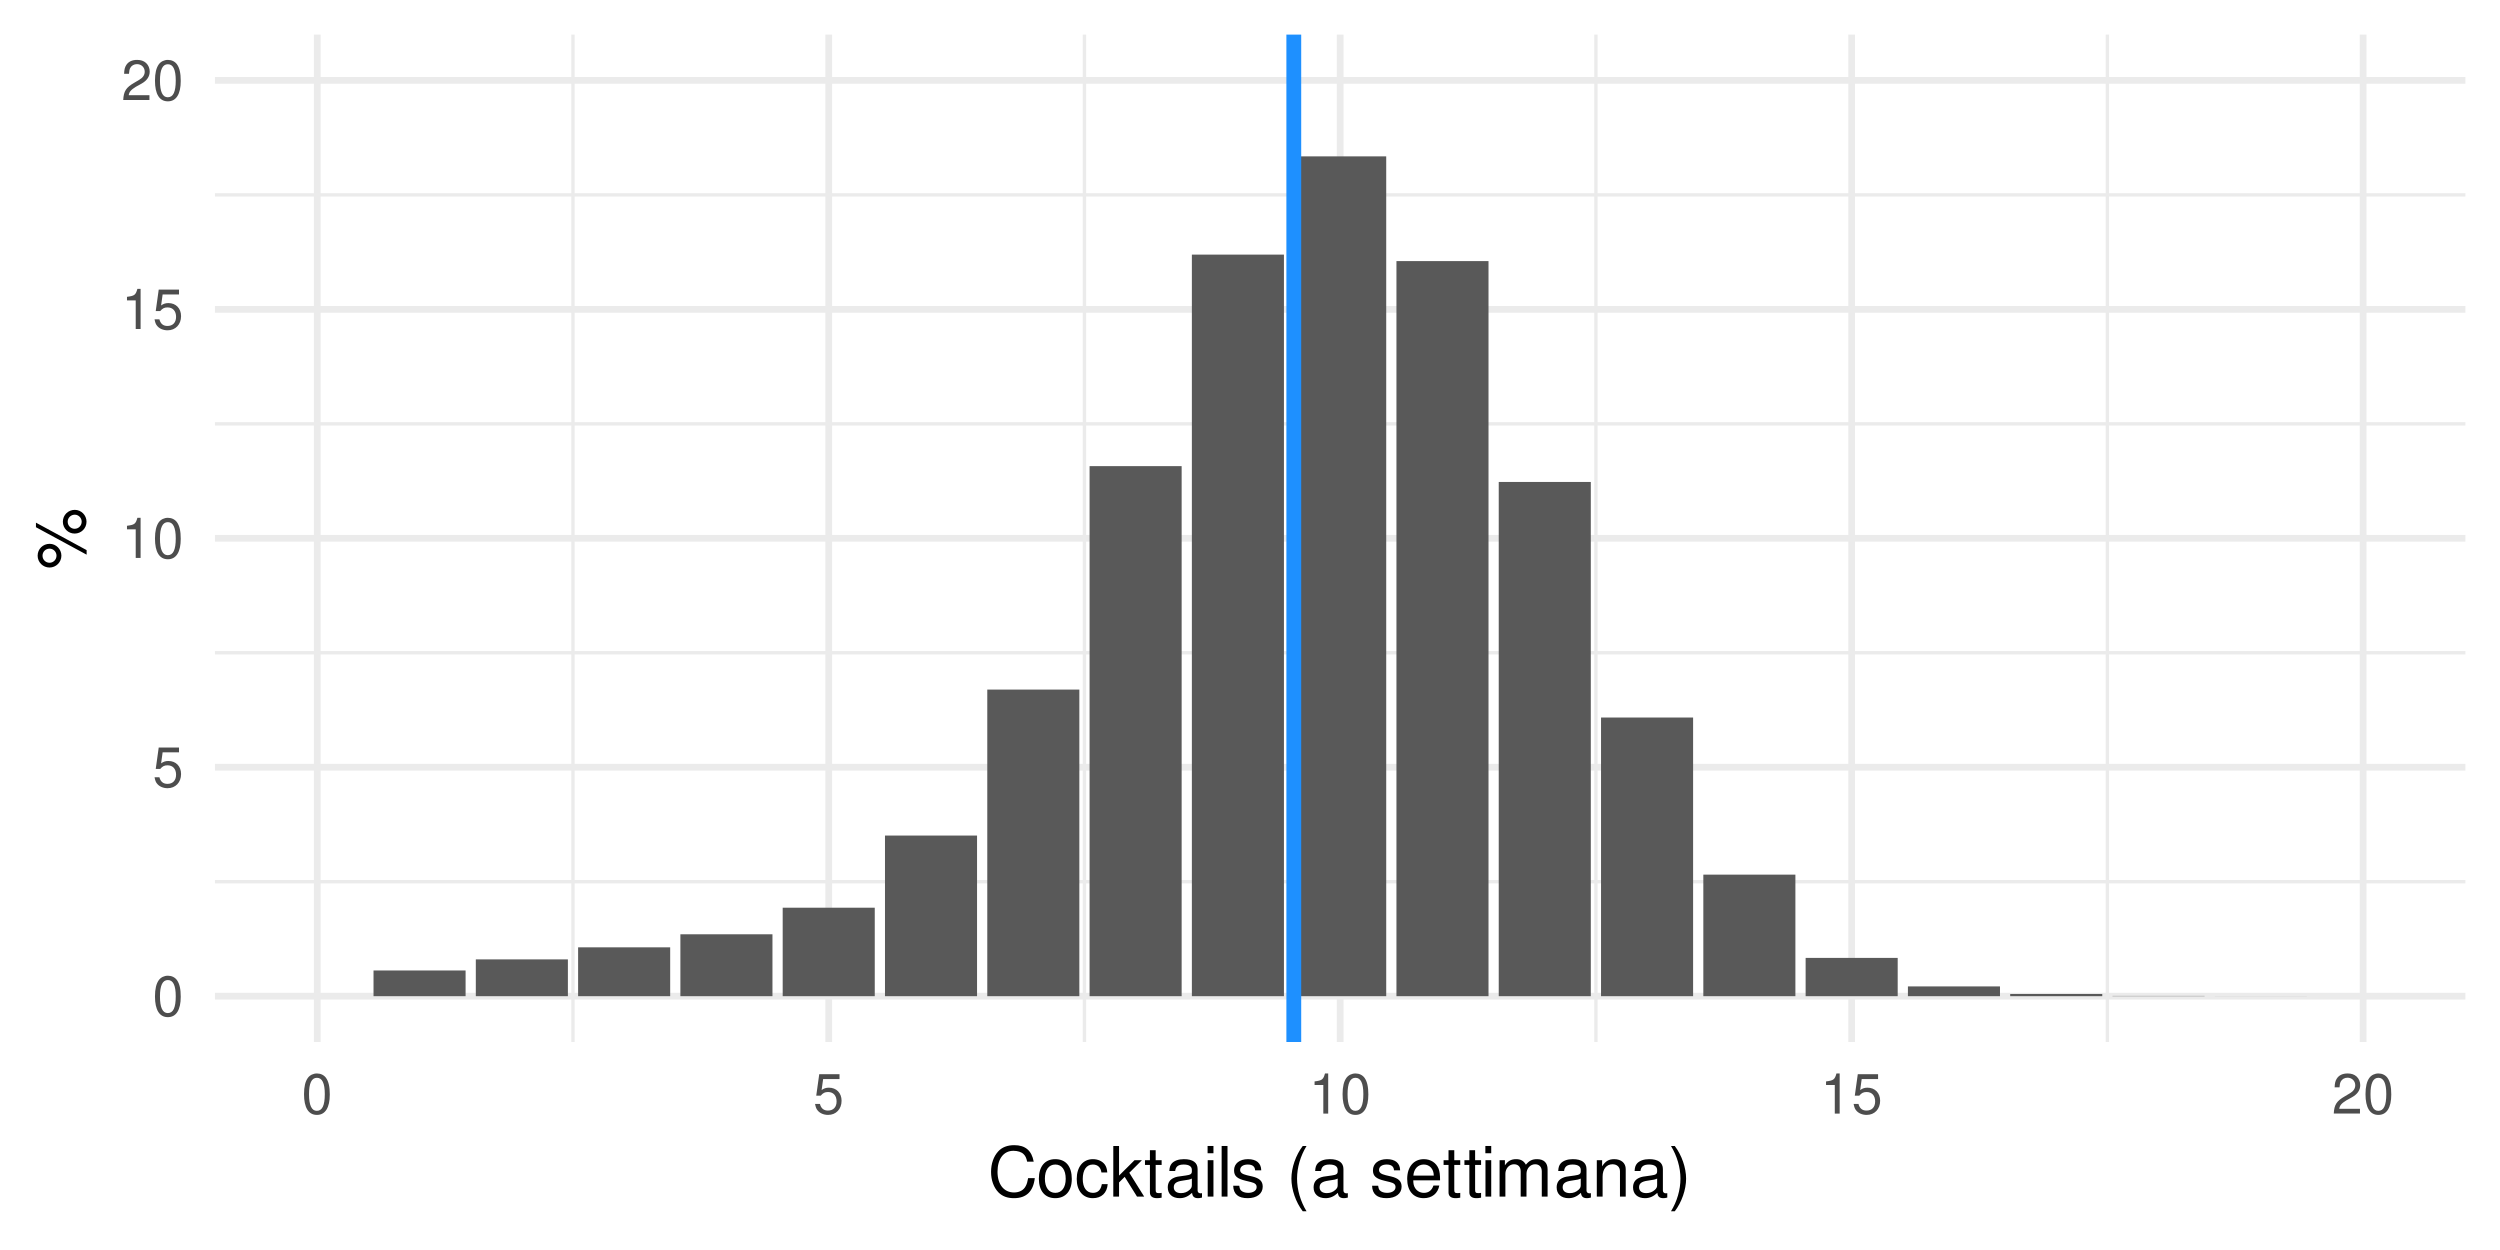
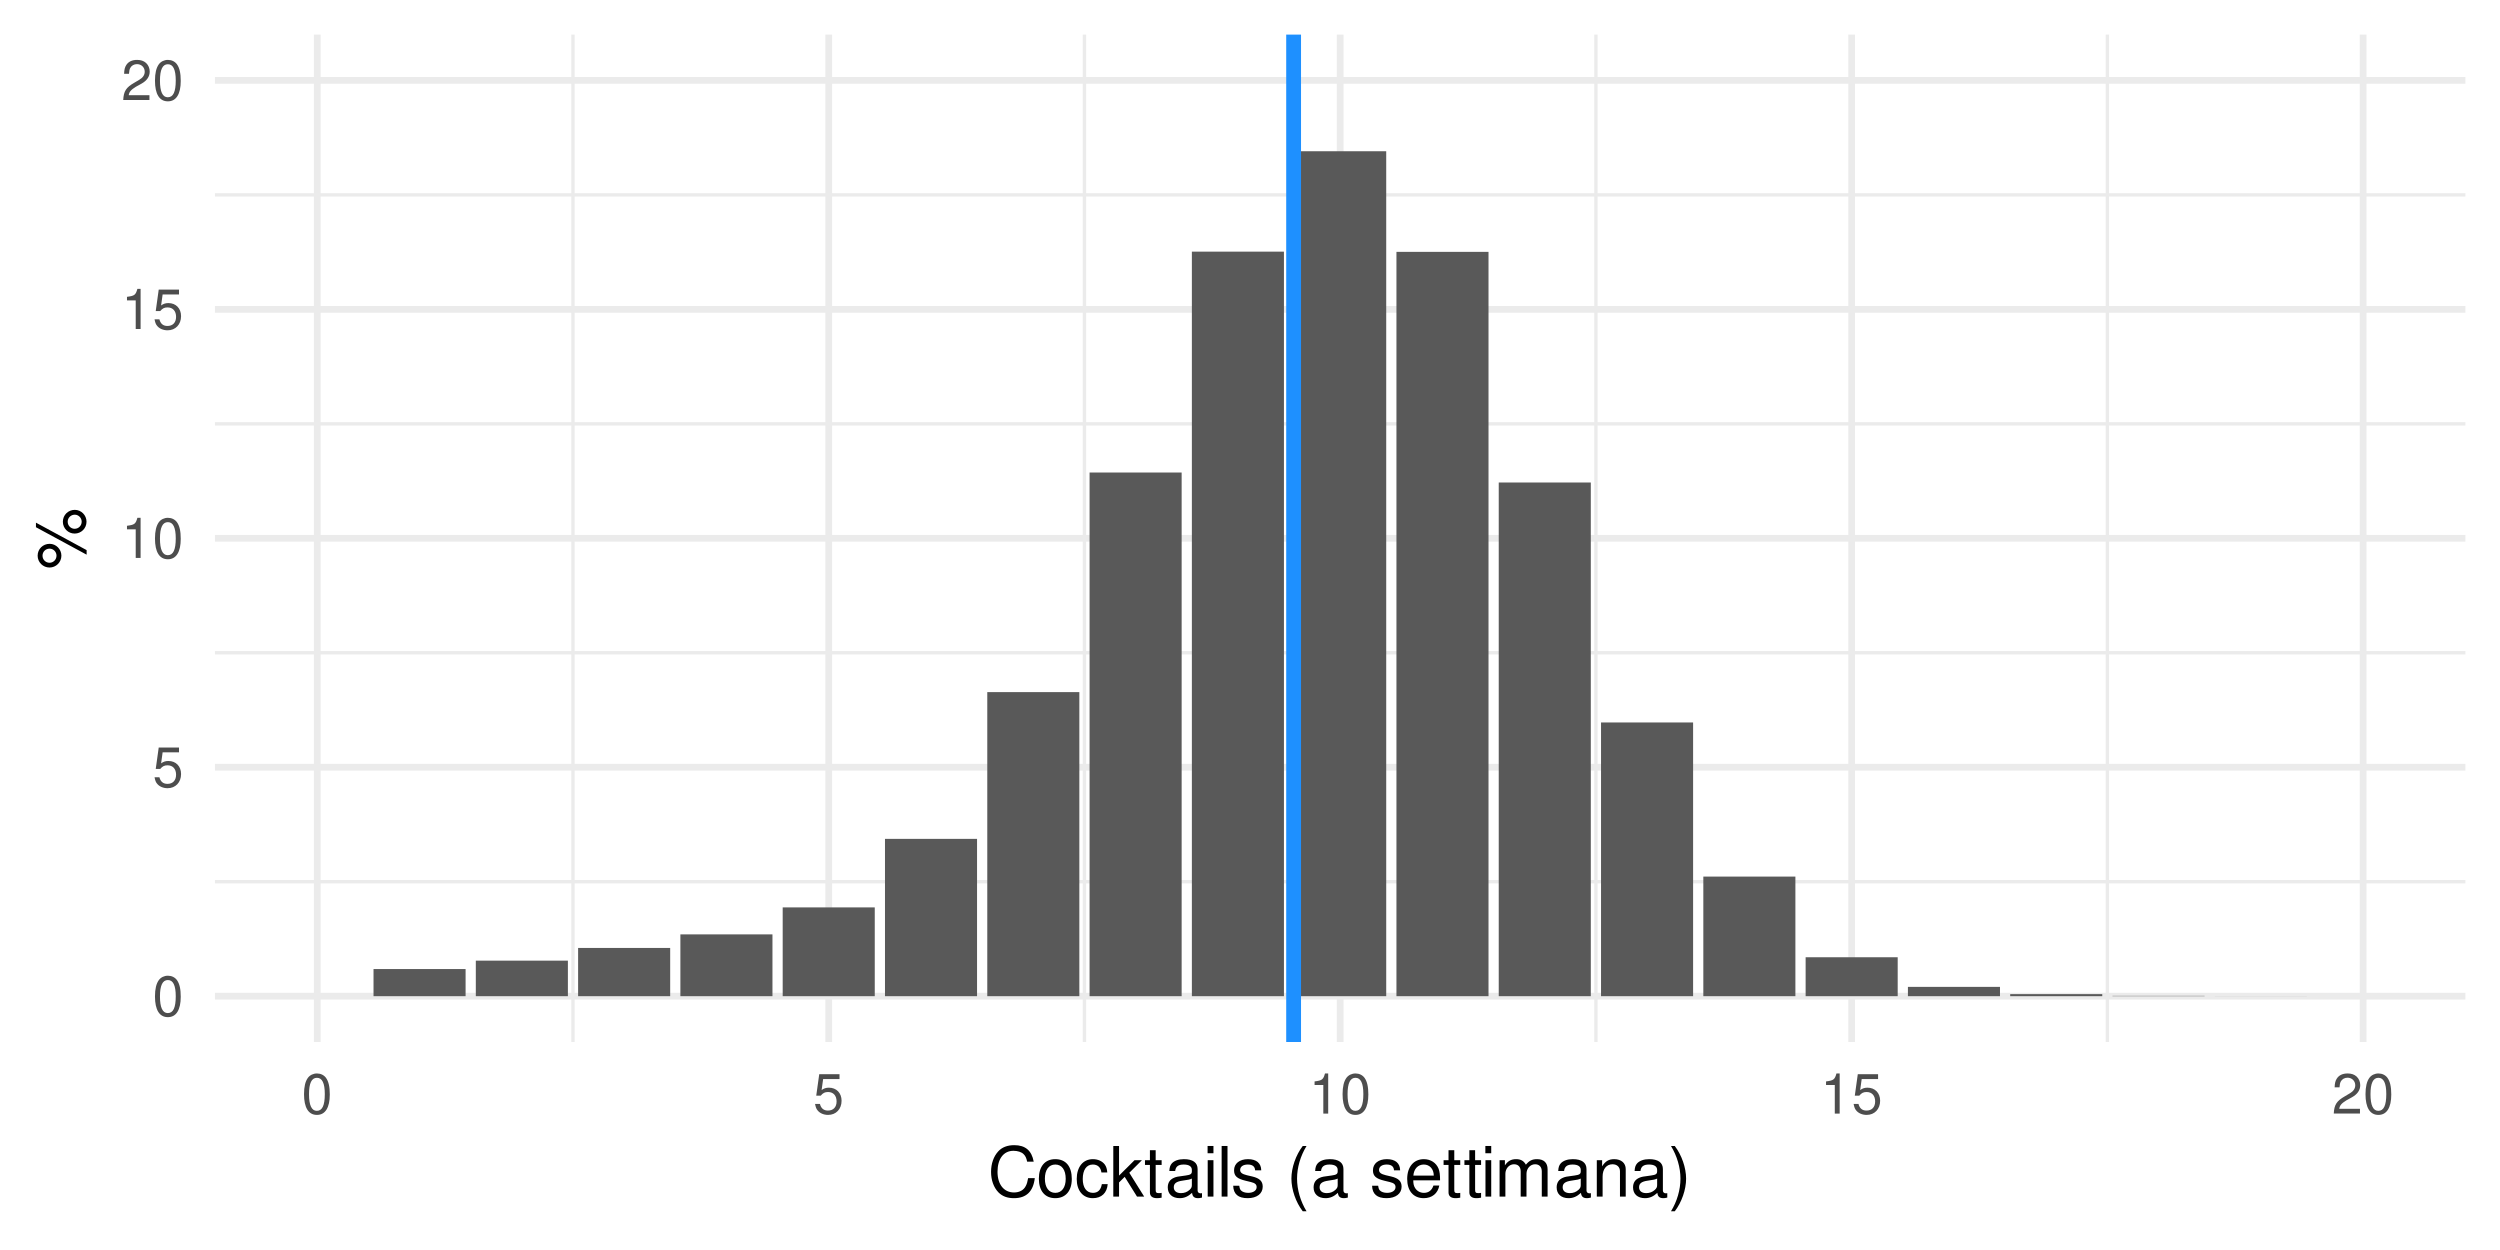
<svg xmlns="http://www.w3.org/2000/svg" xmlns:xlink="http://www.w3.org/1999/xlink" width="720pt" height="360pt" viewBox="0 0 720 360" version="1.1">
  <defs>
    <g>
      <symbol overflow="visible" id="glyph0-0">
        <path style="stroke:none;" d="" />
      </symbol>
      <symbol overflow="visible" id="glyph0-1">
        <path style="stroke:none;" d="M 4.406 -11.562 C 3.344 -11.562 2.391 -11.094 1.797 -10.297 C 1.062 -9.281 0.688 -7.75 0.688 -5.594 C 0.688 -1.703 1.969 0.375 4.406 0.375 C 6.797 0.375 8.109 -1.703 8.109 -5.5 C 8.109 -7.75 7.766 -9.25 7.016 -10.297 C 6.422 -11.109 5.469 -11.562 4.406 -11.562 Z M 4.406 -10.312 C 5.922 -10.312 6.672 -8.766 6.672 -5.625 C 6.672 -2.344 5.938 -0.797 4.375 -0.797 C 2.875 -0.797 2.125 -2.406 2.125 -5.578 C 2.125 -8.766 2.875 -10.312 4.406 -10.312 Z M 4.406 -10.312 " />
      </symbol>
      <symbol overflow="visible" id="glyph0-2">
        <path style="stroke:none;" d="M 7.609 -11.344 L 1.766 -11.344 L 0.906 -5.172 L 2.203 -5.172 C 2.859 -5.953 3.406 -6.219 4.297 -6.219 C 5.828 -6.219 6.766 -5.188 6.766 -3.5 C 6.766 -1.875 5.828 -0.875 4.281 -0.875 C 3.062 -0.875 2.297 -1.5 1.969 -2.781 L 0.562 -2.781 C 0.75 -1.859 0.906 -1.406 1.25 -0.984 C 1.891 -0.125 3.047 0.375 4.312 0.375 C 6.609 0.375 8.203 -1.297 8.203 -3.703 C 8.203 -5.938 6.719 -7.469 4.547 -7.469 C 3.75 -7.469 3.109 -7.266 2.453 -6.781 L 2.891 -9.953 L 7.609 -9.953 Z M 7.609 -11.344 " />
      </symbol>
      <symbol overflow="visible" id="glyph0-3">
        <path style="stroke:none;" d="M 4.141 -8.234 L 4.141 0 L 5.547 0 L 5.547 -11.562 L 4.625 -11.562 C 4.125 -9.797 3.812 -9.547 1.625 -9.266 L 1.625 -8.234 Z M 4.141 -8.234 " />
      </symbol>
      <symbol overflow="visible" id="glyph0-4">
        <path style="stroke:none;" d="M 8.094 -1.391 L 2.125 -1.391 C 2.266 -2.359 2.781 -2.953 4.172 -3.812 L 5.781 -4.703 C 7.359 -5.578 8.172 -6.766 8.172 -8.188 C 8.172 -9.156 7.797 -10.047 7.125 -10.672 C 6.453 -11.281 5.609 -11.562 4.547 -11.562 C 3.109 -11.562 2.031 -11.062 1.406 -10.062 C 1.016 -9.453 0.828 -8.734 0.797 -7.562 L 2.203 -7.562 C 2.25 -8.359 2.359 -8.812 2.547 -9.203 C 2.906 -9.906 3.641 -10.344 4.5 -10.344 C 5.781 -10.344 6.734 -9.406 6.734 -8.156 C 6.734 -7.234 6.203 -6.438 5.203 -5.859 L 3.734 -4.984 C 1.359 -3.625 0.672 -2.547 0.547 -0.016 L 8.094 -0.016 Z M 8.094 -1.391 " />
      </symbol>
      <symbol overflow="visible" id="glyph1-0">
        <path style="stroke:none;" d="" />
      </symbol>
      <symbol overflow="visible" id="glyph1-1">
        <path style="stroke:none;" d="M 13.234 -10.062 C 12.656 -13.266 10.812 -14.812 7.625 -14.812 C 5.656 -14.812 4.078 -14.203 3 -13 C 1.688 -11.562 0.953 -9.484 0.953 -7.125 C 0.953 -4.719 1.703 -2.656 3.062 -1.234 C 4.203 -0.078 5.641 0.453 7.547 0.453 C 11.094 0.453 13.094 -1.453 13.547 -5.312 L 11.625 -5.312 C 11.453 -4.312 11.266 -3.641 10.953 -3.062 C 10.359 -1.859 9.125 -1.188 7.562 -1.188 C 4.656 -1.188 2.812 -3.5 2.812 -7.141 C 2.812 -10.875 4.562 -13.188 7.406 -13.188 C 8.578 -13.188 9.688 -12.844 10.281 -12.266 C 10.812 -11.766 11.125 -11.156 11.344 -10.062 Z M 13.234 -10.062 " />
      </symbol>
      <symbol overflow="visible" id="glyph1-2">
        <path style="stroke:none;" d="M 5.438 -10.781 C 2.484 -10.781 0.719 -8.688 0.719 -5.156 C 0.719 -1.625 2.484 0.453 5.453 0.453 C 8.422 0.453 10.203 -1.641 10.203 -5.078 C 10.203 -8.719 8.484 -10.781 5.438 -10.781 Z M 5.453 -9.234 C 7.344 -9.234 8.453 -7.703 8.453 -5.094 C 8.453 -2.625 7.297 -1.078 5.453 -1.078 C 3.594 -1.078 2.453 -2.625 2.453 -5.156 C 2.453 -7.703 3.594 -9.234 5.453 -9.234 Z M 5.453 -9.234 " />
      </symbol>
      <symbol overflow="visible" id="glyph1-3">
        <path style="stroke:none;" d="M 9.422 -6.953 C 9.344 -7.984 9.125 -8.641 8.719 -9.219 C 8 -10.203 6.734 -10.781 5.281 -10.781 C 2.438 -10.781 0.625 -8.547 0.625 -5.062 C 0.625 -1.688 2.422 0.453 5.266 0.453 C 7.766 0.453 9.344 -1.047 9.547 -3.594 L 7.859 -3.594 C 7.578 -1.922 6.719 -1.078 5.297 -1.078 C 3.453 -1.078 2.359 -2.578 2.359 -5.062 C 2.359 -7.688 3.438 -9.234 5.266 -9.234 C 6.656 -9.234 7.547 -8.422 7.734 -6.953 Z M 9.422 -6.953 " />
      </symbol>
      <symbol overflow="visible" id="glyph1-4">
        <path style="stroke:none;" d="M 2.812 -14.578 L 1.156 -14.578 L 1.156 0 L 2.812 0 L 2.812 -4.078 L 4.438 -5.688 L 7.984 0 L 10.047 0 L 5.766 -6.859 L 9.406 -10.484 L 7.266 -10.484 L 2.812 -6.047 Z M 2.812 -14.578 " />
      </symbol>
      <symbol overflow="visible" id="glyph1-5">
        <path style="stroke:none;" d="M 5.078 -10.484 L 3.359 -10.484 L 3.359 -13.359 L 1.703 -13.359 L 1.703 -10.484 L 0.281 -10.484 L 0.281 -9.125 L 1.703 -9.125 L 1.703 -1.203 C 1.703 -0.125 2.422 0.453 3.719 0.453 C 4.156 0.453 4.516 0.422 5.078 0.312 L 5.078 -1.078 C 4.844 -1.016 4.625 -1 4.281 -1 C 3.562 -1 3.359 -1.203 3.359 -1.938 L 3.359 -9.125 L 5.078 -9.125 Z M 5.078 -10.484 " />
      </symbol>
      <symbol overflow="visible" id="glyph1-6">
        <path style="stroke:none;" d="M 10.703 -0.984 C 10.516 -0.938 10.438 -0.938 10.344 -0.938 C 9.766 -0.938 9.438 -1.234 9.438 -1.766 L 9.438 -7.922 C 9.438 -9.781 8.078 -10.781 5.5 -10.781 C 3.953 -10.781 2.734 -10.344 2.016 -9.562 C 1.547 -9.016 1.344 -8.422 1.297 -7.375 L 2.984 -7.375 C 3.125 -8.656 3.875 -9.234 5.438 -9.234 C 6.953 -9.234 7.781 -8.688 7.781 -7.688 L 7.781 -7.234 C 7.766 -6.516 7.406 -6.266 6.047 -6.078 C 3.688 -5.781 3.312 -5.703 2.688 -5.438 C 1.453 -4.922 0.844 -4 0.844 -2.641 C 0.844 -0.734 2.156 0.453 4.281 0.453 C 5.594 0.453 6.656 0 7.844 -1.078 C 7.953 0 8.484 0.453 9.562 0.453 C 9.922 0.453 10.141 0.422 10.703 0.281 Z M 7.781 -3.297 C 7.781 -2.734 7.625 -2.406 7.125 -1.938 C 6.438 -1.312 5.625 -1 4.641 -1 C 3.344 -1 2.578 -1.625 2.578 -2.688 C 2.578 -3.781 3.297 -4.344 5.094 -4.594 C 6.875 -4.844 7.219 -4.922 7.781 -5.188 Z M 7.781 -3.297 " />
      </symbol>
      <symbol overflow="visible" id="glyph1-7">
        <path style="stroke:none;" d="M 3 -10.484 L 1.344 -10.484 L 1.344 0 L 3 0 Z M 3 -14.578 L 1.312 -14.578 L 1.312 -12.484 L 3 -12.484 Z M 3 -14.578 " />
      </symbol>
      <symbol overflow="visible" id="glyph1-8">
        <path style="stroke:none;" d="M 3.047 -14.578 L 1.359 -14.578 L 1.359 0 L 3.047 0 Z M 3.047 -14.578 " />
      </symbol>
      <symbol overflow="visible" id="glyph1-9">
        <path style="stroke:none;" d="M 8.766 -7.562 C 8.734 -9.625 7.375 -10.781 4.953 -10.781 C 2.516 -10.781 0.938 -9.516 0.938 -7.578 C 0.938 -5.938 1.781 -5.156 4.266 -4.562 L 5.812 -4.188 C 6.984 -3.906 7.438 -3.484 7.438 -2.734 C 7.438 -1.734 6.453 -1.078 5 -1.078 C 4.094 -1.078 3.344 -1.344 2.922 -1.781 C 2.656 -2.078 2.547 -2.375 2.438 -3.125 L 0.688 -3.125 C 0.766 -0.703 2.125 0.453 4.859 0.453 C 7.5 0.453 9.188 -0.844 9.188 -2.859 C 9.188 -4.422 8.297 -5.281 6.219 -5.781 L 4.625 -6.156 C 3.266 -6.484 2.688 -6.922 2.688 -7.656 C 2.688 -8.641 3.547 -9.234 4.906 -9.234 C 6.234 -9.234 6.953 -8.656 7 -7.562 Z M 8.766 -7.562 " />
      </symbol>
      <symbol overflow="visible" id="glyph1-10">
        <path style="stroke:none;" d="" />
      </symbol>
      <symbol overflow="visible" id="glyph1-11">
        <path style="stroke:none;" d="M 4.719 -14.578 C 2.719 -11.953 1.453 -8.312 1.453 -5.188 C 1.453 -2.016 2.719 1.625 4.719 4.234 L 5.812 4.234 C 4.062 1.375 3.078 -1.984 3.078 -5.188 C 3.078 -8.359 4.062 -11.734 5.812 -14.578 Z M 4.719 -14.578 " />
      </symbol>
      <symbol overflow="visible" id="glyph1-12">
        <path style="stroke:none;" d="M 10.266 -4.688 C 10.266 -6.281 10.141 -7.234 9.844 -8.016 C 9.156 -9.734 7.562 -10.781 5.594 -10.781 C 2.688 -10.781 0.797 -8.562 0.797 -5.094 C 0.797 -1.641 2.594 0.453 5.562 0.453 C 7.953 0.453 9.625 -0.906 10.047 -3.188 L 8.359 -3.188 C 7.906 -1.797 6.953 -1.078 5.625 -1.078 C 4.562 -1.078 3.656 -1.562 3.094 -2.438 C 2.703 -3.047 2.562 -3.641 2.547 -4.688 Z M 2.578 -6.047 C 2.719 -7.984 3.906 -9.234 5.578 -9.234 C 7.281 -9.234 8.453 -7.922 8.453 -6.047 Z M 2.578 -6.047 " />
      </symbol>
      <symbol overflow="visible" id="glyph1-13">
        <path style="stroke:none;" d="M 1.406 -10.484 L 1.406 0 L 3.078 0 L 3.078 -6.578 C 3.078 -8.094 4.188 -9.312 5.547 -9.312 C 6.781 -9.312 7.484 -8.562 7.484 -7.219 L 7.484 0 L 9.156 0 L 9.156 -6.578 C 9.156 -8.094 10.266 -9.312 11.625 -9.312 C 12.844 -9.312 13.562 -8.547 13.562 -7.219 L 13.562 0 L 15.234 0 L 15.234 -7.859 C 15.234 -9.734 14.156 -10.781 12.203 -10.781 C 10.797 -10.781 9.953 -10.359 8.984 -9.188 C 8.359 -10.297 7.516 -10.781 6.156 -10.781 C 4.766 -10.781 3.812 -10.266 2.938 -9 L 2.938 -10.484 Z M 1.406 -10.484 " />
      </symbol>
      <symbol overflow="visible" id="glyph1-14">
        <path style="stroke:none;" d="M 1.406 -10.484 L 1.406 0 L 3.078 0 L 3.078 -5.781 C 3.078 -7.922 4.203 -9.312 5.922 -9.312 C 7.234 -9.312 8.078 -8.516 8.078 -7.266 L 8.078 0 L 9.734 0 L 9.734 -7.922 C 9.734 -9.656 8.438 -10.781 6.422 -10.781 C 4.859 -10.781 3.859 -10.188 2.938 -8.719 L 2.938 -10.484 Z M 1.406 -10.484 " />
      </symbol>
      <symbol overflow="visible" id="glyph1-15">
        <path style="stroke:none;" d="M 1.859 4.234 C 3.859 1.625 5.125 -2.016 5.125 -5.156 C 5.125 -8.312 3.859 -11.953 1.859 -14.578 L 0.766 -14.578 C 2.516 -11.719 3.5 -8.359 3.5 -5.156 C 3.5 -1.984 2.516 1.406 0.766 4.234 Z M 1.859 4.234 " />
      </symbol>
      <symbol overflow="visible" id="glyph2-0">
        <path style="stroke:none;" d="" />
      </symbol>
      <symbol overflow="visible" id="glyph2-1">
        <path style="stroke:none;" d="M -13.703 -3.984 C -13.703 -2.094 -12.156 -0.578 -10.281 -0.578 C -8.406 -0.578 -6.859 -2.094 -6.859 -4 C -6.859 -5.859 -8.406 -7.406 -10.234 -7.406 C -12.188 -7.406 -13.703 -5.906 -13.703 -3.984 Z M -12.297 -3.984 C -12.297 -5.125 -11.406 -6.016 -10.266 -6.016 C -9.156 -6.016 -8.266 -5.094 -8.266 -4 C -8.266 -2.875 -9.156 -1.953 -10.281 -1.953 C -11.406 -1.953 -12.297 -2.859 -12.297 -3.984 Z M -14.188 -12.188 L 0.406 -4.281 L 0.406 -5.594 L -14.188 -13.5 Z M -6.438 -13.766 C -6.438 -11.875 -4.922 -10.359 -3.047 -10.359 C -1.141 -10.359 0.375 -11.875 0.375 -13.781 C 0.375 -15.641 -1.141 -17.188 -3 -17.188 C -4.922 -17.188 -6.438 -15.688 -6.438 -13.766 Z M -5.047 -13.766 C -5.047 -14.906 -4.141 -15.797 -3 -15.797 C -1.922 -15.797 -1.016 -14.875 -1.016 -13.781 C -1.016 -12.641 -1.922 -11.734 -3.047 -11.734 C -4.141 -11.734 -5.047 -12.641 -5.047 -13.766 Z M -5.047 -13.766 " />
      </symbol>
    </g>
    <clipPath id="clip1">
      <path d="M 61.91 253 L 710.039 253 L 710.039 255 L 61.91 255 Z M 61.91 253 " />
    </clipPath>
    <clipPath id="clip2">
      <path d="M 61.91 187 L 710.039 187 L 710.039 189 L 61.91 189 Z M 61.91 187 " />
    </clipPath>
    <clipPath id="clip3">
      <path d="M 61.91 121 L 710.039 121 L 710.039 123 L 61.91 123 Z M 61.91 121 " />
    </clipPath>
    <clipPath id="clip4">
      <path d="M 61.91 55 L 710.039 55 L 710.039 57 L 61.91 57 Z M 61.91 55 " />
    </clipPath>
    <clipPath id="clip5">
      <path d="M 164 9.961 L 166 9.961 L 166 300.09 L 164 300.09 Z M 164 9.961 " />
    </clipPath>
    <clipPath id="clip6">
      <path d="M 311 9.961 L 313 9.961 L 313 300.09 L 311 300.09 Z M 311 9.961 " />
    </clipPath>
    <clipPath id="clip7">
      <path d="M 459 9.961 L 461 9.961 L 461 300.09 L 459 300.09 Z M 459 9.961 " />
    </clipPath>
    <clipPath id="clip8">
      <path d="M 606 9.961 L 608 9.961 L 608 300.09 L 606 300.09 Z M 606 9.961 " />
    </clipPath>
    <clipPath id="clip9">
      <path d="M 61.91 285 L 710.039 285 L 710.039 288 L 61.91 288 Z M 61.91 285 " />
    </clipPath>
    <clipPath id="clip10">
      <path d="M 61.91 219 L 710.039 219 L 710.039 222 L 61.91 222 Z M 61.91 219 " />
    </clipPath>
    <clipPath id="clip11">
      <path d="M 61.91 154 L 710.039 154 L 710.039 156 L 61.91 156 Z M 61.91 154 " />
    </clipPath>
    <clipPath id="clip12">
      <path d="M 61.91 88 L 710.039 88 L 710.039 91 L 61.91 91 Z M 61.91 88 " />
    </clipPath>
    <clipPath id="clip13">
      <path d="M 61.91 22 L 710.039 22 L 710.039 25 L 61.91 25 Z M 61.91 22 " />
    </clipPath>
    <clipPath id="clip14">
      <path d="M 90 9.961 L 93 9.961 L 93 300.09 L 90 300.09 Z M 90 9.961 " />
    </clipPath>
    <clipPath id="clip15">
      <path d="M 237 9.961 L 240 9.961 L 240 300.09 L 237 300.09 Z M 237 9.961 " />
    </clipPath>
    <clipPath id="clip16">
      <path d="M 385 9.961 L 387 9.961 L 387 300.09 L 385 300.09 Z M 385 9.961 " />
    </clipPath>
    <clipPath id="clip17">
      <path d="M 532 9.961 L 535 9.961 L 535 300.09 L 532 300.09 Z M 532 9.961 " />
    </clipPath>
    <clipPath id="clip18">
      <path d="M 679 9.961 L 682 9.961 L 682 300.09 L 679 300.09 Z M 679 9.961 " />
    </clipPath>
    <clipPath id="clip19">
      <path d="M 370 9.961 L 375 9.961 L 375 300.09 L 370 300.09 Z M 370 9.961 " />
    </clipPath>
  </defs>
  <g id="surface65">
    <rect x="0" y="0" width="720" height="360" style="fill:rgb(100%,100%,100%);fill-opacity:1;stroke:none;" />
    <rect x="0" y="0" width="720" height="360" style="fill:rgb(100%,100%,100%);fill-opacity:1;stroke:none;" />
    <g clip-path="url(#clip1)" clip-rule="nonzero">
      <path style="fill:none;stroke-width:0.97;stroke-linecap:butt;stroke-linejoin:round;stroke:rgb(92.157%,92.157%,92.157%);stroke-opacity:1;stroke-miterlimit:10;" d="M 61.91 253.934 L 710.039 253.934 " />
    </g>
    <g clip-path="url(#clip2)" clip-rule="nonzero">
      <path style="fill:none;stroke-width:0.97;stroke-linecap:butt;stroke-linejoin:round;stroke:rgb(92.157%,92.157%,92.157%);stroke-opacity:1;stroke-miterlimit:10;" d="M 61.91 187.996 L 710.039 187.996 " />
    </g>
    <g clip-path="url(#clip3)" clip-rule="nonzero">
      <path style="fill:none;stroke-width:0.97;stroke-linecap:butt;stroke-linejoin:round;stroke:rgb(92.157%,92.157%,92.157%);stroke-opacity:1;stroke-miterlimit:10;" d="M 61.91 122.059 L 710.039 122.059 " />
    </g>
    <g clip-path="url(#clip4)" clip-rule="nonzero">
      <path style="fill:none;stroke-width:0.97;stroke-linecap:butt;stroke-linejoin:round;stroke:rgb(92.157%,92.157%,92.157%);stroke-opacity:1;stroke-miterlimit:10;" d="M 61.91 56.121 L 710.039 56.121 " />
    </g>
    <g clip-path="url(#clip5)" clip-rule="nonzero">
      <path style="fill:none;stroke-width:0.97;stroke-linecap:butt;stroke-linejoin:round;stroke:rgb(92.157%,92.157%,92.157%);stroke-opacity:1;stroke-miterlimit:10;" d="M 165.02 300.09 L 165.02 9.961 " />
    </g>
    <g clip-path="url(#clip6)" clip-rule="nonzero">
      <path style="fill:none;stroke-width:0.97;stroke-linecap:butt;stroke-linejoin:round;stroke:rgb(92.157%,92.157%,92.157%);stroke-opacity:1;stroke-miterlimit:10;" d="M 312.324 300.09 L 312.324 9.961 " />
    </g>
    <g clip-path="url(#clip7)" clip-rule="nonzero">
      <path style="fill:none;stroke-width:0.97;stroke-linecap:butt;stroke-linejoin:round;stroke:rgb(92.157%,92.157%,92.157%);stroke-opacity:1;stroke-miterlimit:10;" d="M 459.625 300.09 L 459.625 9.961 " />
    </g>
    <g clip-path="url(#clip8)" clip-rule="nonzero">
      <path style="fill:none;stroke-width:0.97;stroke-linecap:butt;stroke-linejoin:round;stroke:rgb(92.157%,92.157%,92.157%);stroke-opacity:1;stroke-miterlimit:10;" d="M 606.926 300.09 L 606.926 9.961 " />
    </g>
    <g clip-path="url(#clip9)" clip-rule="nonzero">
      <path style="fill:none;stroke-width:1.94;stroke-linecap:butt;stroke-linejoin:round;stroke:rgb(92.157%,92.157%,92.157%);stroke-opacity:1;stroke-miterlimit:10;" d="M 61.91 286.902 L 710.039 286.902 " />
    </g>
    <g clip-path="url(#clip10)" clip-rule="nonzero">
      <path style="fill:none;stroke-width:1.94;stroke-linecap:butt;stroke-linejoin:round;stroke:rgb(92.157%,92.157%,92.157%);stroke-opacity:1;stroke-miterlimit:10;" d="M 61.91 220.965 L 710.039 220.965 " />
    </g>
    <g clip-path="url(#clip11)" clip-rule="nonzero">
      <path style="fill:none;stroke-width:1.94;stroke-linecap:butt;stroke-linejoin:round;stroke:rgb(92.157%,92.157%,92.157%);stroke-opacity:1;stroke-miterlimit:10;" d="M 61.91 155.027 L 710.039 155.027 " />
    </g>
    <g clip-path="url(#clip12)" clip-rule="nonzero">
      <path style="fill:none;stroke-width:1.94;stroke-linecap:butt;stroke-linejoin:round;stroke:rgb(92.157%,92.157%,92.157%);stroke-opacity:1;stroke-miterlimit:10;" d="M 61.91 89.09 L 710.039 89.09 " />
    </g>
    <g clip-path="url(#clip13)" clip-rule="nonzero">
      <path style="fill:none;stroke-width:1.94;stroke-linecap:butt;stroke-linejoin:round;stroke:rgb(92.157%,92.157%,92.157%);stroke-opacity:1;stroke-miterlimit:10;" d="M 61.91 23.148 L 710.039 23.148 " />
    </g>
    <g clip-path="url(#clip14)" clip-rule="nonzero">
      <path style="fill:none;stroke-width:1.94;stroke-linecap:butt;stroke-linejoin:round;stroke:rgb(92.157%,92.157%,92.157%);stroke-opacity:1;stroke-miterlimit:10;" d="M 91.371 300.09 L 91.371 9.961 " />
    </g>
    <g clip-path="url(#clip15)" clip-rule="nonzero">
      <path style="fill:none;stroke-width:1.94;stroke-linecap:butt;stroke-linejoin:round;stroke:rgb(92.157%,92.157%,92.157%);stroke-opacity:1;stroke-miterlimit:10;" d="M 238.672 300.09 L 238.672 9.961 " />
    </g>
    <g clip-path="url(#clip16)" clip-rule="nonzero">
      <path style="fill:none;stroke-width:1.94;stroke-linecap:butt;stroke-linejoin:round;stroke:rgb(92.157%,92.157%,92.157%);stroke-opacity:1;stroke-miterlimit:10;" d="M 385.973 300.09 L 385.973 9.961 " />
    </g>
    <g clip-path="url(#clip17)" clip-rule="nonzero">
      <path style="fill:none;stroke-width:1.94;stroke-linecap:butt;stroke-linejoin:round;stroke:rgb(92.157%,92.157%,92.157%);stroke-opacity:1;stroke-miterlimit:10;" d="M 533.277 300.09 L 533.277 9.961 " />
    </g>
    <g clip-path="url(#clip18)" clip-rule="nonzero">
      <path style="fill:none;stroke-width:1.94;stroke-linecap:butt;stroke-linejoin:round;stroke:rgb(92.157%,92.157%,92.157%);stroke-opacity:1;stroke-miterlimit:10;" d="M 680.578 300.09 L 680.578 9.961 " />
    </g>
-     <path style=" stroke:none;fill-rule:nonzero;fill:rgb(34.902%,34.902%,34.902%);fill-opacity:1;" d="M 107.574 286.902 L 134.09 286.902 L 134.09 279.496 L 107.574 279.496 Z M 107.574 286.902 " />
-     <path style=" stroke:none;fill-rule:nonzero;fill:rgb(34.902%,34.902%,34.902%);fill-opacity:1;" d="M 137.035 286.902 L 163.551 286.902 L 163.551 276.305 L 137.035 276.305 Z M 137.035 286.902 " />
-     <path style=" stroke:none;fill-rule:nonzero;fill:rgb(34.902%,34.902%,34.902%);fill-opacity:1;" d="M 166.496 286.902 L 193.012 286.902 L 193.012 272.832 L 166.496 272.832 Z M 166.496 286.902 " />
-     <path style=" stroke:none;fill-rule:nonzero;fill:rgb(34.902%,34.902%,34.902%);fill-opacity:1;" d="M 195.953 286.902 L 222.469 286.902 L 222.469 269.074 L 195.953 269.074 Z M 195.953 286.902 " />
-     <path style=" stroke:none;fill-rule:nonzero;fill:rgb(34.902%,34.902%,34.902%);fill-opacity:1;" d="M 225.414 286.902 L 251.93 286.902 L 251.93 261.418 L 225.414 261.418 Z M 225.414 286.902 " />
-     <path style=" stroke:none;fill-rule:nonzero;fill:rgb(34.902%,34.902%,34.902%);fill-opacity:1;" d="M 254.875 286.902 L 281.391 286.902 L 281.391 240.641 L 254.875 240.641 Z M 254.875 286.902 " />
-     <path style=" stroke:none;fill-rule:nonzero;fill:rgb(34.902%,34.902%,34.902%);fill-opacity:1;" d="M 284.336 286.902 L 310.852 286.902 L 310.852 198.598 L 284.336 198.598 Z M 284.336 286.902 " />
-     <path style=" stroke:none;fill-rule:nonzero;fill:rgb(34.902%,34.902%,34.902%);fill-opacity:1;" d="M 313.797 286.902 L 340.312 286.902 L 340.312 134.246 L 313.797 134.246 Z M 313.797 286.902 " />
-     <path style=" stroke:none;fill-rule:nonzero;fill:rgb(34.902%,34.902%,34.902%);fill-opacity:1;" d="M 343.258 286.902 L 369.773 286.902 L 369.773 73.328 L 343.258 73.328 Z M 343.258 286.902 " />
-     <path style=" stroke:none;fill-rule:nonzero;fill:rgb(34.902%,34.902%,34.902%);fill-opacity:1;" d="M 372.715 286.902 L 399.23 286.902 L 399.23 45.035 L 372.715 45.035 Z M 372.715 286.902 " />
-     <path style=" stroke:none;fill-rule:nonzero;fill:rgb(34.902%,34.902%,34.902%);fill-opacity:1;" d="M 402.176 286.902 L 428.691 286.902 L 428.691 75.195 L 402.176 75.195 Z M 402.176 286.902 " />
-     <path style=" stroke:none;fill-rule:nonzero;fill:rgb(34.902%,34.902%,34.902%);fill-opacity:1;" d="M 431.637 286.902 L 458.152 286.902 L 458.152 138.805 L 431.637 138.805 Z M 431.637 286.902 " />
-     <path style=" stroke:none;fill-rule:nonzero;fill:rgb(34.902%,34.902%,34.902%);fill-opacity:1;" d="M 461.098 286.902 L 487.613 286.902 L 487.613 206.648 L 461.098 206.648 Z M 461.098 286.902 " />
-     <path style=" stroke:none;fill-rule:nonzero;fill:rgb(34.902%,34.902%,34.902%);fill-opacity:1;" d="M 490.559 286.902 L 517.074 286.902 L 517.074 251.895 L 490.559 251.895 Z M 490.559 286.902 " />
-     <path style=" stroke:none;fill-rule:nonzero;fill:rgb(34.902%,34.902%,34.902%);fill-opacity:1;" d="M 520.02 286.902 L 546.535 286.902 L 546.535 275.875 L 520.02 275.875 Z M 520.02 286.902 " />
-     <path style=" stroke:none;fill-rule:nonzero;fill:rgb(34.902%,34.902%,34.902%);fill-opacity:1;" d="M 549.48 286.902 L 575.996 286.902 L 575.996 284.086 L 549.48 284.086 Z M 549.48 286.902 " />
-     <path style=" stroke:none;fill-rule:nonzero;fill:rgb(34.902%,34.902%,34.902%);fill-opacity:1;" d="M 578.938 286.902 L 605.453 286.902 L 605.453 286.266 L 578.938 286.266 Z M 578.938 286.902 " />
-     <path style=" stroke:none;fill-rule:nonzero;fill:rgb(34.902%,34.902%,34.902%);fill-opacity:1;" d="M 608.398 286.902 L 634.914 286.902 L 634.914 286.828 L 608.398 286.828 Z M 608.398 286.902 " />
+     <path style=" stroke:none;fill-rule:nonzero;fill:rgb(34.902%,34.902%,34.902%);fill-opacity:1;" d="M 107.574 286.902 L 134.09 286.902 L 134.09 279.086 L 107.574 279.086 Z M 107.574 286.902 " />
+     <path style=" stroke:none;fill-rule:nonzero;fill:rgb(34.902%,34.902%,34.902%);fill-opacity:1;" d="M 137.035 286.902 L 163.551 286.902 L 163.551 276.664 L 137.035 276.664 Z M 137.035 286.902 " />
+     <path style=" stroke:none;fill-rule:nonzero;fill:rgb(34.902%,34.902%,34.902%);fill-opacity:1;" d="M 166.496 286.902 L 193.012 286.902 L 193.012 273.008 L 166.496 273.008 Z M 166.496 286.902 " />
+     <path style=" stroke:none;fill-rule:nonzero;fill:rgb(34.902%,34.902%,34.902%);fill-opacity:1;" d="M 195.953 286.902 L 222.469 286.902 L 222.469 269.102 L 195.953 269.102 Z M 195.953 286.902 " />
+     <path style=" stroke:none;fill-rule:nonzero;fill:rgb(34.902%,34.902%,34.902%);fill-opacity:1;" d="M 225.414 286.902 L 251.93 286.902 L 251.93 261.332 L 225.414 261.332 Z M 225.414 286.902 " />
+     <path style=" stroke:none;fill-rule:nonzero;fill:rgb(34.902%,34.902%,34.902%);fill-opacity:1;" d="M 254.875 286.902 L 281.391 286.902 L 281.391 241.594 L 254.875 241.594 Z M 254.875 286.902 " />
+     <path style=" stroke:none;fill-rule:nonzero;fill:rgb(34.902%,34.902%,34.902%);fill-opacity:1;" d="M 284.336 286.902 L 310.852 286.902 L 310.852 199.328 L 284.336 199.328 Z M 284.336 286.902 " />
+     <path style=" stroke:none;fill-rule:nonzero;fill:rgb(34.902%,34.902%,34.902%);fill-opacity:1;" d="M 313.797 286.902 L 340.312 286.902 L 340.312 136.086 L 313.797 136.086 Z M 313.797 286.902 " />
+     <path style=" stroke:none;fill-rule:nonzero;fill:rgb(34.902%,34.902%,34.902%);fill-opacity:1;" d="M 343.258 286.902 L 369.773 286.902 L 369.773 72.473 L 343.258 72.473 Z M 343.258 286.902 " />
+     <path style=" stroke:none;fill-rule:nonzero;fill:rgb(34.902%,34.902%,34.902%);fill-opacity:1;" d="M 372.715 286.902 L 399.23 286.902 L 399.23 43.559 L 372.715 43.559 Z M 372.715 286.902 " />
+     <path style=" stroke:none;fill-rule:nonzero;fill:rgb(34.902%,34.902%,34.902%);fill-opacity:1;" d="M 402.176 286.902 L 428.691 286.902 L 428.691 72.535 L 402.176 72.535 Z M 402.176 286.902 " />
+     <path style=" stroke:none;fill-rule:nonzero;fill:rgb(34.902%,34.902%,34.902%);fill-opacity:1;" d="M 431.637 286.902 L 458.152 286.902 L 458.152 138.961 L 431.637 138.961 Z M 431.637 286.902 " />
+     <path style=" stroke:none;fill-rule:nonzero;fill:rgb(34.902%,34.902%,34.902%);fill-opacity:1;" d="M 461.098 286.902 L 487.613 286.902 L 487.613 208.07 L 461.098 208.07 Z M 461.098 286.902 " />
+     <path style=" stroke:none;fill-rule:nonzero;fill:rgb(34.902%,34.902%,34.902%);fill-opacity:1;" d="M 490.559 286.902 L 517.074 286.902 L 517.074 252.457 L 490.559 252.457 Z M 490.559 286.902 " />
+     <path style=" stroke:none;fill-rule:nonzero;fill:rgb(34.902%,34.902%,34.902%);fill-opacity:1;" d="M 520.02 286.902 L 546.535 286.902 L 546.535 275.688 L 520.02 275.688 Z M 520.02 286.902 " />
+     <path style=" stroke:none;fill-rule:nonzero;fill:rgb(34.902%,34.902%,34.902%);fill-opacity:1;" d="M 549.48 286.902 L 575.996 286.902 L 575.996 284.219 L 549.48 284.219 Z M 549.48 286.902 " />
+     <path style=" stroke:none;fill-rule:nonzero;fill:rgb(34.902%,34.902%,34.902%);fill-opacity:1;" d="M 578.938 286.902 L 605.453 286.902 L 605.453 286.312 L 578.938 286.312 Z M 578.938 286.902 " />
+     <path style=" stroke:none;fill-rule:nonzero;fill:rgb(34.902%,34.902%,34.902%);fill-opacity:1;" d="M 608.398 286.902 L 634.914 286.902 L 634.914 286.809 L 608.398 286.809 Z M 608.398 286.902 " />
    <path style=" stroke:none;fill-rule:nonzero;fill:rgb(34.902%,34.902%,34.902%);fill-opacity:1;" d="M 637.859 286.902 L 664.375 286.902 L 664.375 286.887 L 637.859 286.887 Z M 637.859 286.902 " />
    <g clip-path="url(#clip19)" clip-rule="nonzero">
-       <path style="fill:none;stroke-width:4.268;stroke-linecap:butt;stroke-linejoin:round;stroke:rgb(11.765%,56.471%,100%);stroke-opacity:1;stroke-miterlimit:10;" d="M 372.613 300.09 L 372.613 9.961 " />
+       <path style="fill:none;stroke-width:4.268;stroke-linecap:butt;stroke-linejoin:round;stroke:rgb(11.765%,56.471%,100%);stroke-opacity:1;stroke-miterlimit:10;" d="M 372.562 300.09 L 372.562 9.961 " />
    </g>
    <g style="fill:rgb(30.196%,30.196%,30.196%);fill-opacity:1;">
      <use xlink:href="#glyph0-1" x="43.945" y="292.566" />
    </g>
    <g style="fill:rgb(30.196%,30.196%,30.196%);fill-opacity:1;">
      <use xlink:href="#glyph0-2" x="43.945" y="226.629" />
    </g>
    <g style="fill:rgb(30.196%,30.196%,30.196%);fill-opacity:1;">
      <use xlink:href="#glyph0-3" x="34.945" y="160.691" />
      <use xlink:href="#glyph0-1" x="43.945" y="160.691" />
    </g>
    <g style="fill:rgb(30.196%,30.196%,30.196%);fill-opacity:1;">
      <use xlink:href="#glyph0-3" x="34.945" y="94.754" />
      <use xlink:href="#glyph0-2" x="43.945" y="94.754" />
    </g>
    <g style="fill:rgb(30.196%,30.196%,30.196%);fill-opacity:1;">
      <use xlink:href="#glyph0-4" x="34.945" y="28.812" />
      <use xlink:href="#glyph0-1" x="43.945" y="28.812" />
    </g>
    <g style="fill:rgb(30.196%,30.196%,30.196%);fill-opacity:1;">
      <use xlink:href="#glyph0-1" x="86.871" y="320.719" />
    </g>
    <g style="fill:rgb(30.196%,30.196%,30.196%);fill-opacity:1;">
      <use xlink:href="#glyph0-2" x="234.172" y="320.719" />
    </g>
    <g style="fill:rgb(30.196%,30.196%,30.196%);fill-opacity:1;">
      <use xlink:href="#glyph0-3" x="376.973" y="320.719" />
      <use xlink:href="#glyph0-1" x="385.973" y="320.719" />
    </g>
    <g style="fill:rgb(30.196%,30.196%,30.196%);fill-opacity:1;">
      <use xlink:href="#glyph0-3" x="524.277" y="320.719" />
      <use xlink:href="#glyph0-2" x="533.277" y="320.719" />
    </g>
    <g style="fill:rgb(30.196%,30.196%,30.196%);fill-opacity:1;">
      <use xlink:href="#glyph0-4" x="671.578" y="320.719" />
      <use xlink:href="#glyph0-1" x="680.578" y="320.719" />
    </g>
    <g style="fill:rgb(0%,0%,0%);fill-opacity:1;">
      <use xlink:href="#glyph1-1" x="284.473" y="344.619" />
      <use xlink:href="#glyph1-2" x="298.473" y="344.619" />
      <use xlink:href="#glyph1-3" x="309.473" y="344.619" />
      <use xlink:href="#glyph1-4" x="319.473" y="344.619" />
      <use xlink:href="#glyph1-5" x="329.473" y="344.619" />
      <use xlink:href="#glyph1-6" x="335.473" y="344.619" />
      <use xlink:href="#glyph1-7" x="346.473" y="344.619" />
      <use xlink:href="#glyph1-8" x="350.473" y="344.619" />
      <use xlink:href="#glyph1-9" x="354.473" y="344.619" />
      <use xlink:href="#glyph1-10" x="364.473" y="344.619" />
      <use xlink:href="#glyph1-11" x="370.473" y="344.619" />
      <use xlink:href="#glyph1-6" x="377.473" y="344.619" />
      <use xlink:href="#glyph1-10" x="388.473" y="344.619" />
      <use xlink:href="#glyph1-9" x="394.473" y="344.619" />
      <use xlink:href="#glyph1-12" x="404.473" y="344.619" />
      <use xlink:href="#glyph1-5" x="415.473" y="344.619" />
      <use xlink:href="#glyph1-5" x="421.473" y="344.619" />
      <use xlink:href="#glyph1-7" x="426.473" y="344.619" />
      <use xlink:href="#glyph1-13" x="430.473" y="344.619" />
      <use xlink:href="#glyph1-6" x="447.473" y="344.619" />
      <use xlink:href="#glyph1-14" x="458.473" y="344.619" />
      <use xlink:href="#glyph1-6" x="469.473" y="344.619" />
      <use xlink:href="#glyph1-15" x="480.473" y="344.619" />
    </g>
    <g style="fill:rgb(0%,0%,0%);fill-opacity:1;">
      <use xlink:href="#glyph2-1" x="24.541" y="164.027" />
    </g>
  </g>
</svg>
